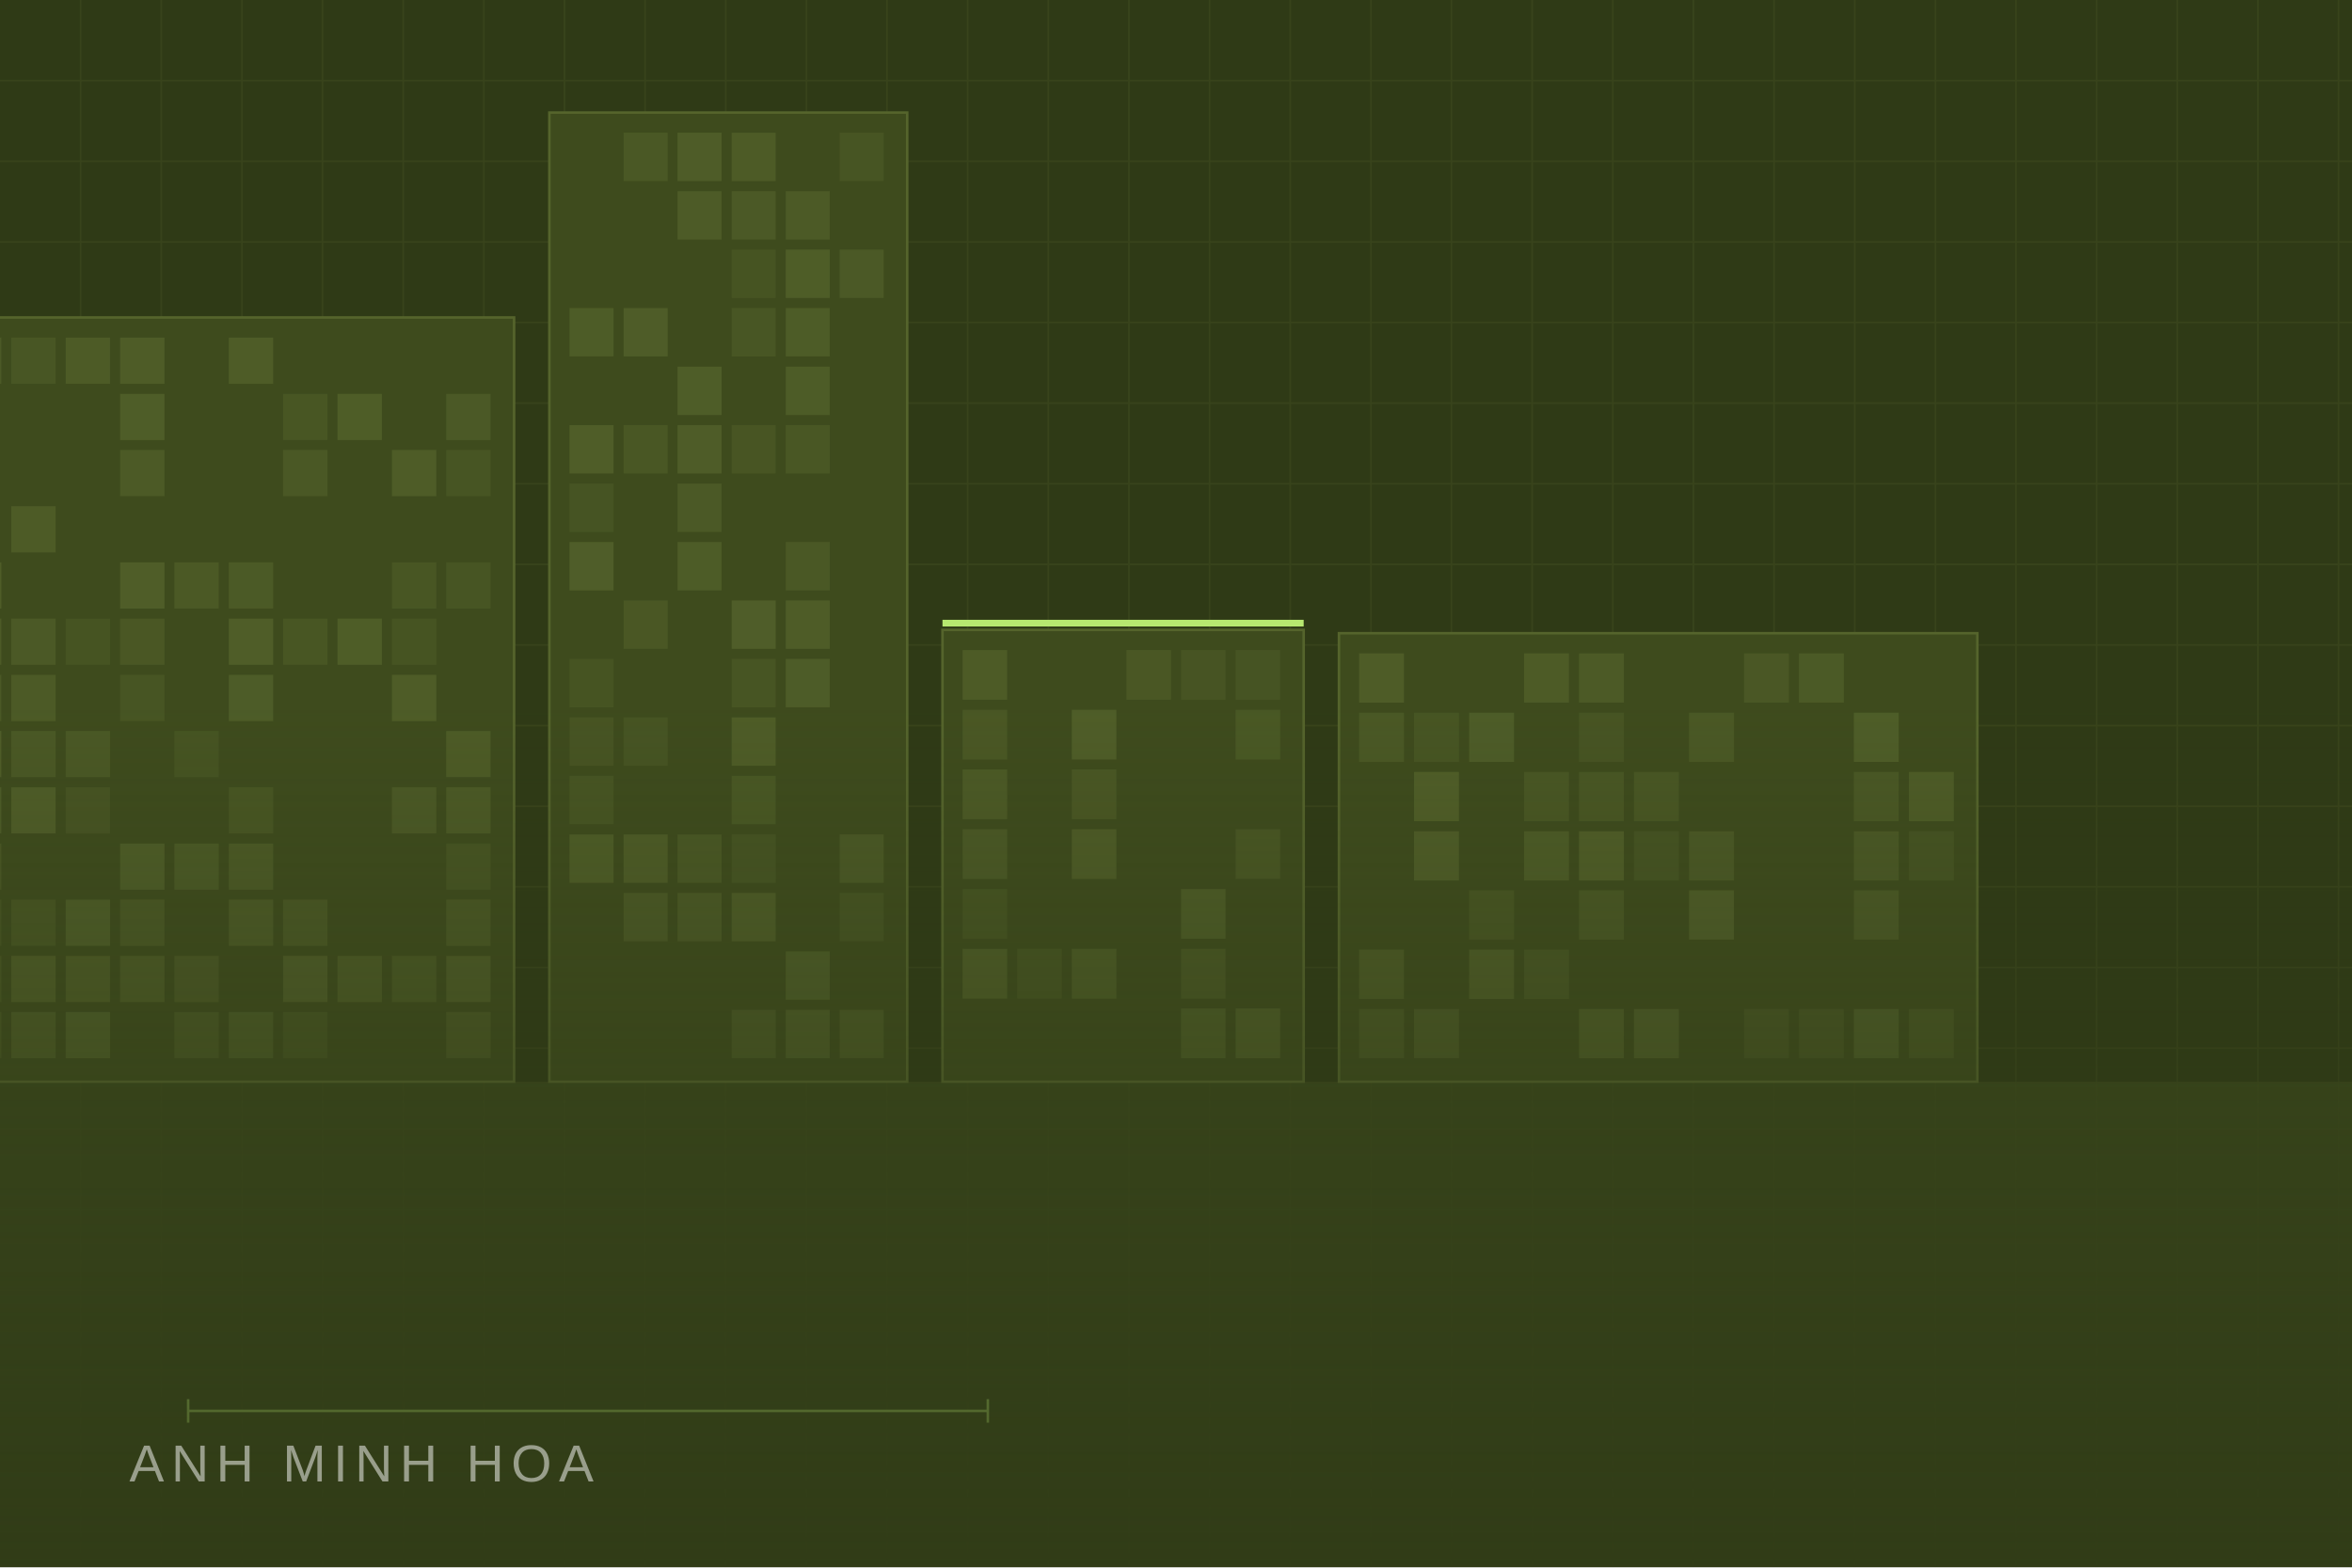
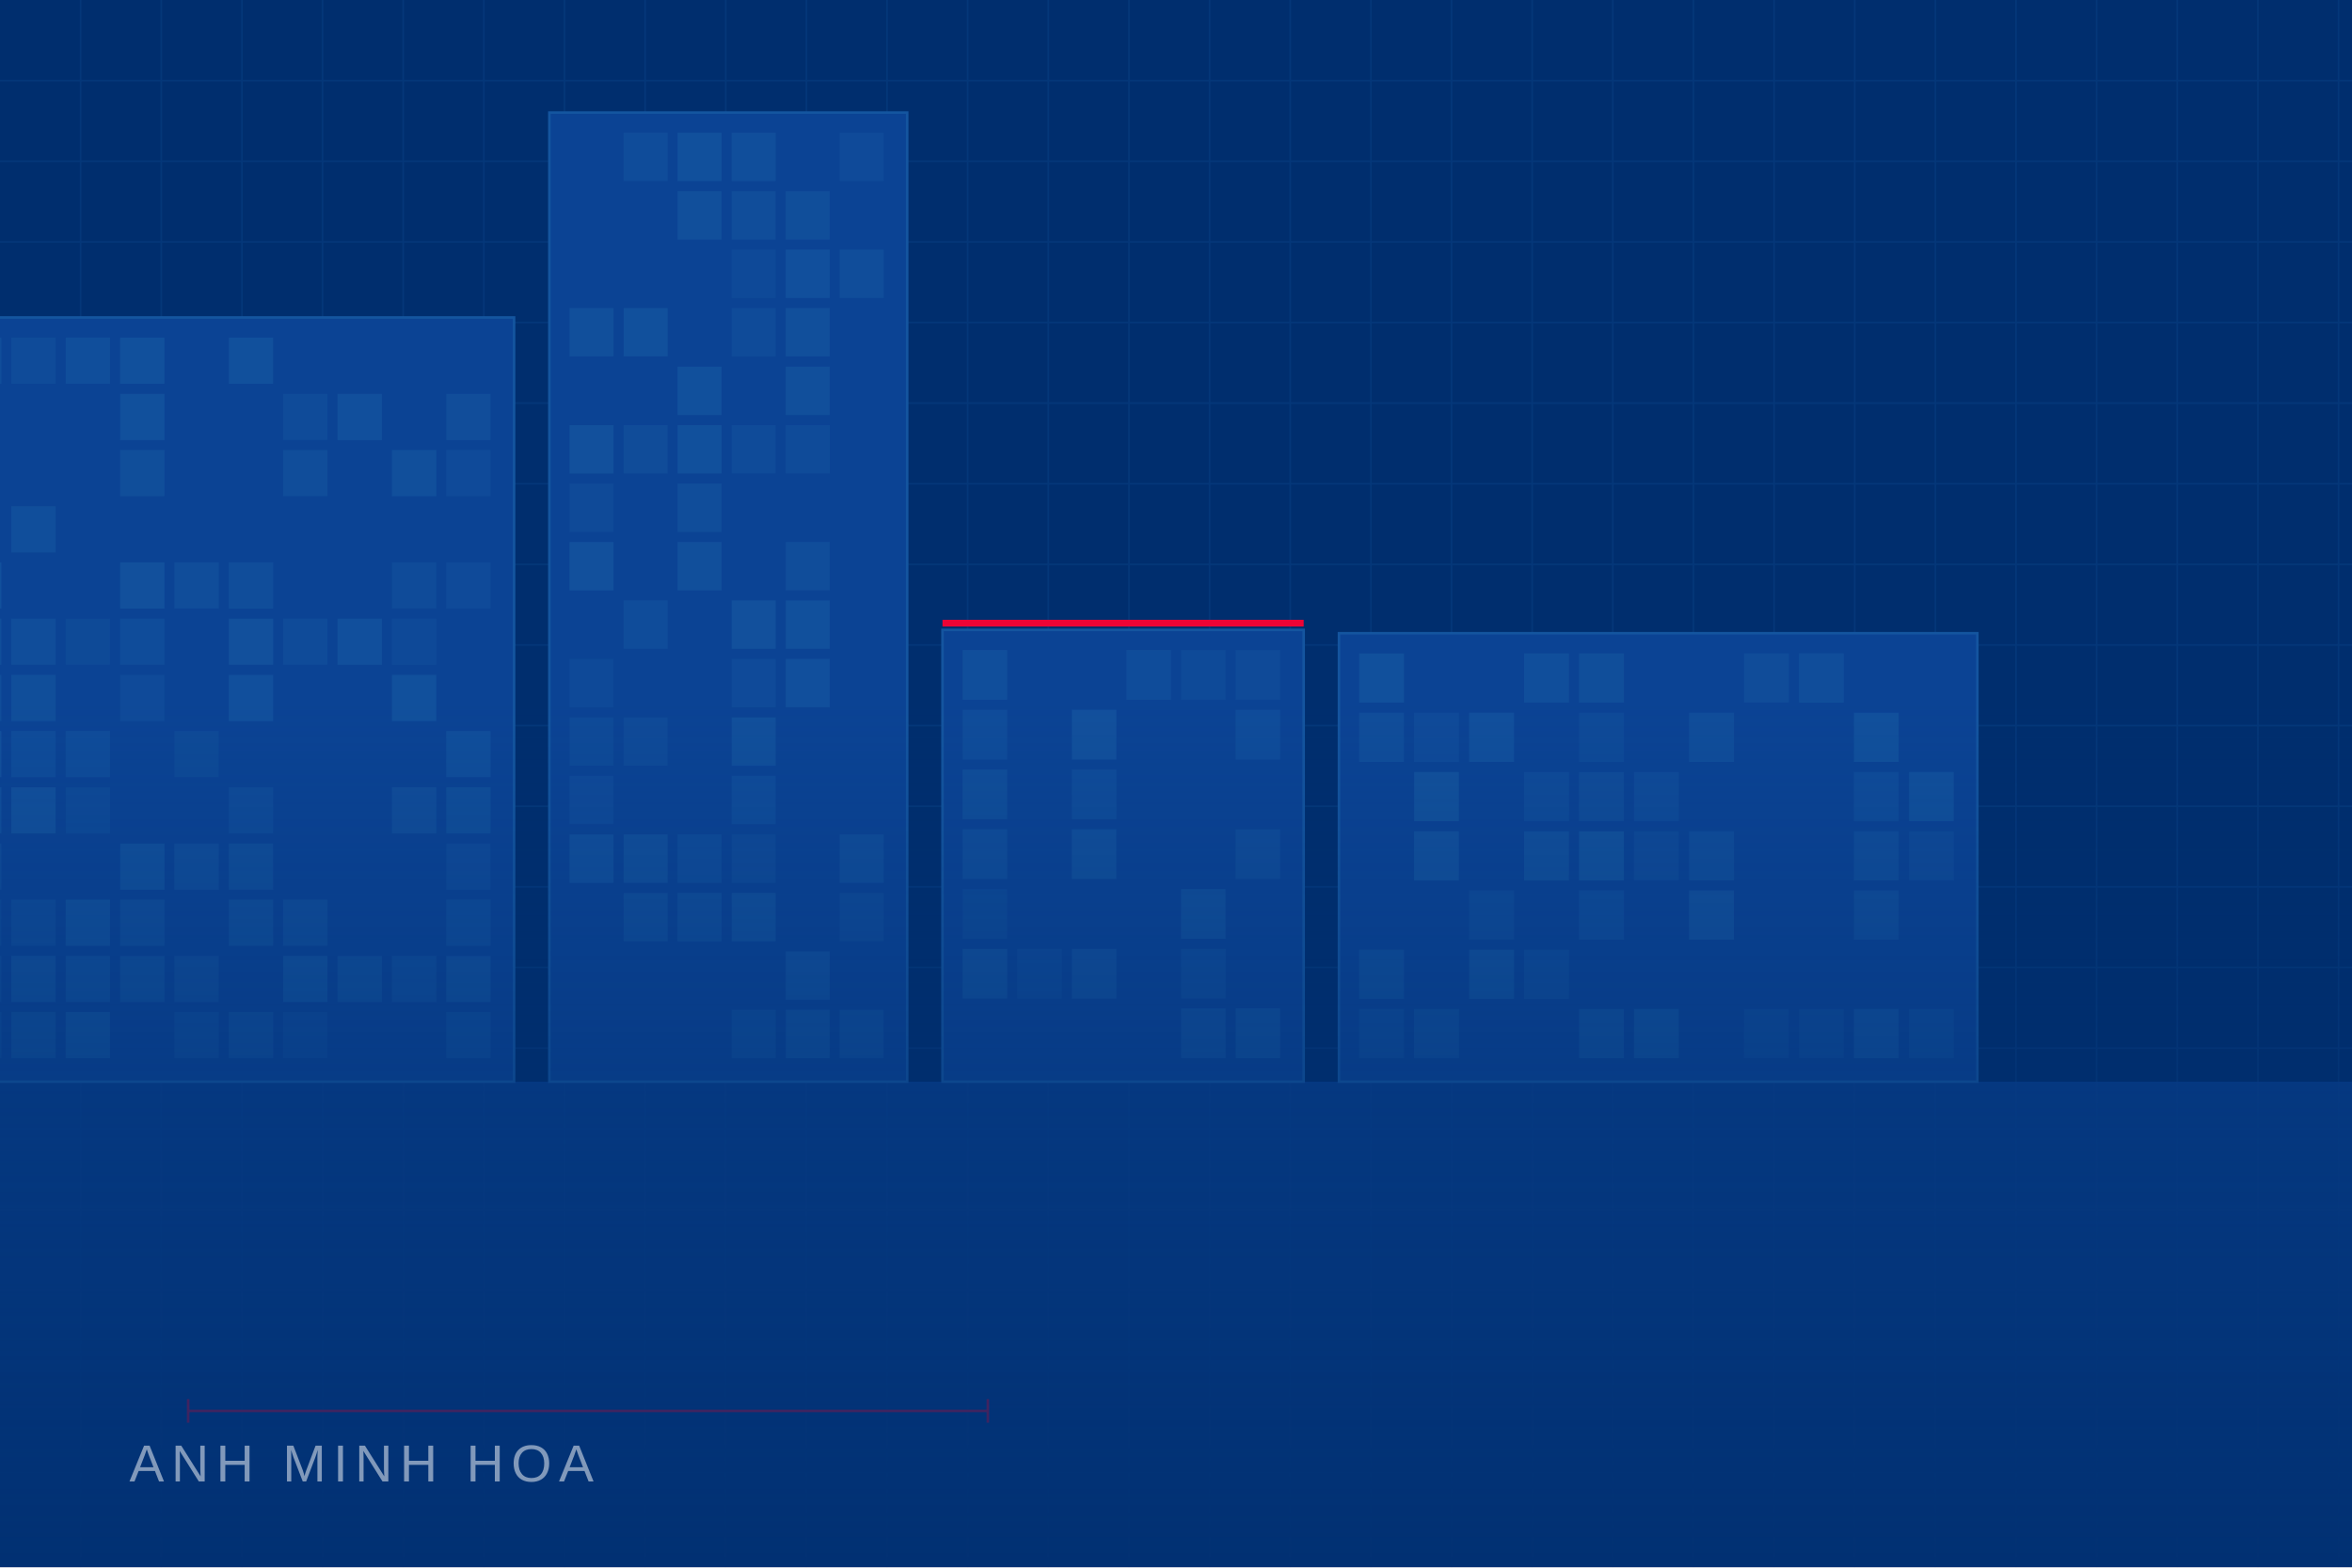
<svg xmlns="http://www.w3.org/2000/svg" viewBox="0 0 1400 933" width="1400" height="933" role="img" aria-label="Ảnh minh họa công trình">
-   <rect width="1400" height="933" fill="#2f3a16" />
-   <g stroke="#55642c" stroke-width="1" opacity="0.22">
+   <rect width="1400" height="933" fill="#002e6e" />
+   <g stroke="#14559f" stroke-width="1" opacity="0.22">
    <line x1="48" y1="0" x2="48" y2="933" />
    <line x1="96" y1="0" x2="96" y2="933" />
    <line x1="144" y1="0" x2="144" y2="933" />
    <line x1="192" y1="0" x2="192" y2="933" />
    <line x1="240" y1="0" x2="240" y2="933" />
    <line x1="288" y1="0" x2="288" y2="933" />
    <line x1="336" y1="0" x2="336" y2="933" />
    <line x1="384" y1="0" x2="384" y2="933" />
    <line x1="432" y1="0" x2="432" y2="933" />
    <line x1="480" y1="0" x2="480" y2="933" />
    <line x1="528" y1="0" x2="528" y2="933" />
    <line x1="576" y1="0" x2="576" y2="933" />
    <line x1="624" y1="0" x2="624" y2="933" />
    <line x1="672" y1="0" x2="672" y2="933" />
    <line x1="720" y1="0" x2="720" y2="933" />
    <line x1="768" y1="0" x2="768" y2="933" />
    <line x1="816" y1="0" x2="816" y2="933" />
    <line x1="864" y1="0" x2="864" y2="933" />
    <line x1="912" y1="0" x2="912" y2="933" />
    <line x1="960" y1="0" x2="960" y2="933" />
    <line x1="1008" y1="0" x2="1008" y2="933" />
    <line x1="1056" y1="0" x2="1056" y2="933" />
    <line x1="1104" y1="0" x2="1104" y2="933" />
    <line x1="1152" y1="0" x2="1152" y2="933" />
    <line x1="1200" y1="0" x2="1200" y2="933" />
    <line x1="1248" y1="0" x2="1248" y2="933" />
    <line x1="1296" y1="0" x2="1296" y2="933" />
    <line x1="1344" y1="0" x2="1344" y2="933" />
    <line x1="1392" y1="0" x2="1392" y2="933" />
    <line x1="0" y1="48" x2="1400" y2="48" />
    <line x1="0" y1="96" x2="1400" y2="96" />
    <line x1="0" y1="144" x2="1400" y2="144" />
    <line x1="0" y1="192" x2="1400" y2="192" />
    <line x1="0" y1="240" x2="1400" y2="240" />
    <line x1="0" y1="288" x2="1400" y2="288" />
    <line x1="0" y1="336" x2="1400" y2="336" />
    <line x1="0" y1="384" x2="1400" y2="384" />
    <line x1="0" y1="432" x2="1400" y2="432" />
    <line x1="0" y1="480" x2="1400" y2="480" />
    <line x1="0" y1="528" x2="1400" y2="528" />
    <line x1="0" y1="576" x2="1400" y2="576" />
    <line x1="0" y1="624" x2="1400" y2="624" />
    <line x1="0" y1="672" x2="1400" y2="672" />
    <line x1="0" y1="720" x2="1400" y2="720" />
    <line x1="0" y1="768" x2="1400" y2="768" />
    <line x1="0" y1="816" x2="1400" y2="816" />
    <line x1="0" y1="864" x2="1400" y2="864" />
    <line x1="0" y1="912" x2="1400" y2="912" />
  </g>
-   <rect x="0" y="644" width="1400" height="289" fill="#3e4b1d" opacity="0.75" />
-   <rect x="-70" y="189" width="376" height="455" fill="#3e4b1d" stroke="#55642c" stroke-width="1.5" />
-   <rect x="-58.0" y="234.5" width="26.4" height="27.5" fill="#55642c" opacity="0.71" />
-   <rect x="-58.0" y="334.8" width="26.4" height="27.5" fill="#55642c" opacity="0.57" />
-   <rect x="-58.0" y="468.7" width="26.4" height="27.5" fill="#55642c" opacity="0.73" />
-   <rect x="-58.0" y="502.2" width="26.4" height="27.5" fill="#55642c" opacity="0.74" />
-   <rect x="-58.0" y="535.6" width="26.4" height="27.5" fill="#55642c" opacity="0.36" />
-   <rect x="-58.0" y="569.1" width="26.4" height="27.5" fill="#55642c" opacity="0.63" />
-   <rect x="-25.6" y="201.0" width="26.4" height="27.5" fill="#55642c" opacity="0.56" />
-   <rect x="-25.6" y="334.8" width="26.4" height="27.5" fill="#55642c" opacity="0.69" />
-   <rect x="-25.6" y="368.3" width="26.4" height="27.5" fill="#55642c" opacity="0.61" />
-   <rect x="-25.6" y="401.8" width="26.4" height="27.5" fill="#55642c" opacity="0.54" />
-   <rect x="-25.6" y="435.2" width="26.4" height="27.5" fill="#55642c" opacity="0.73" />
-   <rect x="-25.6" y="468.7" width="26.4" height="27.5" fill="#55642c" opacity="0.67" />
-   <rect x="-25.6" y="502.2" width="26.4" height="27.5" fill="#55642c" opacity="0.49" />
-   <rect x="-25.6" y="535.6" width="26.4" height="27.5" fill="#55642c" opacity="0.36" />
-   <rect x="-25.6" y="569.1" width="26.4" height="27.5" fill="#55642c" opacity="0.44" />
-   <rect x="-25.6" y="602.5" width="26.4" height="27.5" fill="#55642c" opacity="0.42" />
-   <rect x="6.7" y="201.0" width="26.4" height="27.5" fill="#55642c" opacity="0.45" />
-   <rect x="6.7" y="301.4" width="26.4" height="27.5" fill="#55642c" opacity="0.62" />
-   <rect x="6.7" y="368.3" width="26.4" height="27.5" fill="#55642c" opacity="0.56" />
-   <rect x="6.7" y="401.8" width="26.4" height="27.5" fill="#55642c" opacity="0.61" />
-   <rect x="6.7" y="435.2" width="26.4" height="27.5" fill="#55642c" opacity="0.52" />
-   <rect x="6.7" y="468.7" width="26.4" height="27.5" fill="#55642c" opacity="0.73" />
-   <rect x="6.7" y="535.6" width="26.4" height="27.5" fill="#55642c" opacity="0.44" />
-   <rect x="6.7" y="569.1" width="26.4" height="27.5" fill="#55642c" opacity="0.68" />
-   <rect x="6.7" y="602.5" width="26.4" height="27.5" fill="#55642c" opacity="0.61" />
-   <rect x="39.1" y="201.0" width="26.4" height="27.5" fill="#55642c" opacity="0.62" />
-   <rect x="39.1" y="368.3" width="26.4" height="27.5" fill="#55642c" opacity="0.35" />
-   <rect x="39.1" y="435.2" width="26.4" height="27.5" fill="#55642c" opacity="0.52" />
-   <rect x="39.1" y="468.7" width="26.4" height="27.5" fill="#55642c" opacity="0.36" />
-   <rect x="39.1" y="535.6" width="26.4" height="27.5" fill="#55642c" opacity="0.72" />
-   <rect x="39.1" y="569.1" width="26.4" height="27.5" fill="#55642c" opacity="0.62" />
-   <rect x="39.1" y="602.5" width="26.4" height="27.5" fill="#55642c" opacity="0.72" />
-   <rect x="71.5" y="201.0" width="26.4" height="27.5" fill="#55642c" opacity="0.69" />
-   <rect x="71.5" y="234.5" width="26.4" height="27.5" fill="#55642c" opacity="0.72" />
-   <rect x="71.5" y="267.9" width="26.4" height="27.5" fill="#55642c" opacity="0.60" />
-   <rect x="71.5" y="334.8" width="26.4" height="27.5" fill="#55642c" opacity="0.73" />
-   <rect x="71.5" y="368.3" width="26.4" height="27.5" fill="#55642c" opacity="0.50" />
-   <rect x="71.5" y="401.8" width="26.4" height="27.5" fill="#55642c" opacity="0.40" />
-   <rect x="71.5" y="502.2" width="26.4" height="27.5" fill="#55642c" opacity="0.72" />
-   <rect x="71.5" y="535.6" width="26.4" height="27.5" fill="#55642c" opacity="0.54" />
-   <rect x="71.5" y="569.1" width="26.4" height="27.5" fill="#55642c" opacity="0.61" />
-   <rect x="103.8" y="334.8" width="26.4" height="27.5" fill="#55642c" opacity="0.55" />
-   <rect x="103.8" y="435.2" width="26.4" height="27.5" fill="#55642c" opacity="0.35" />
-   <rect x="103.8" y="502.2" width="26.4" height="27.5" fill="#55642c" opacity="0.59" />
-   <rect x="103.8" y="569.1" width="26.4" height="27.5" fill="#55642c" opacity="0.49" />
-   <rect x="103.8" y="602.5" width="26.4" height="27.5" fill="#55642c" opacity="0.46" />
-   <rect x="136.2" y="201.0" width="26.4" height="27.5" fill="#55642c" opacity="0.69" />
-   <rect x="136.2" y="334.8" width="26.4" height="27.5" fill="#55642c" opacity="0.59" />
-   <rect x="136.2" y="368.3" width="26.4" height="27.5" fill="#55642c" opacity="0.73" />
-   <rect x="136.2" y="401.8" width="26.4" height="27.5" fill="#55642c" opacity="0.67" />
-   <rect x="136.2" y="468.7" width="26.4" height="27.5" fill="#55642c" opacity="0.43" />
-   <rect x="136.2" y="502.2" width="26.4" height="27.5" fill="#55642c" opacity="0.61" />
-   <rect x="136.2" y="535.6" width="26.4" height="27.5" fill="#55642c" opacity="0.60" />
-   <rect x="136.2" y="602.5" width="26.4" height="27.5" fill="#55642c" opacity="0.59" />
-   <rect x="168.5" y="234.5" width="26.4" height="27.5" fill="#55642c" opacity="0.43" />
-   <rect x="168.5" y="267.9" width="26.4" height="27.5" fill="#55642c" opacity="0.53" />
-   <rect x="168.5" y="368.3" width="26.4" height="27.5" fill="#55642c" opacity="0.43" />
-   <rect x="168.5" y="535.6" width="26.4" height="27.5" fill="#55642c" opacity="0.53" />
-   <rect x="168.5" y="569.1" width="26.4" height="27.5" fill="#55642c" opacity="0.70" />
-   <rect x="168.5" y="602.5" width="26.4" height="27.5" fill="#55642c" opacity="0.37" />
-   <rect x="200.9" y="234.5" width="26.4" height="27.5" fill="#55642c" opacity="0.71" />
-   <rect x="200.9" y="368.3" width="26.4" height="27.5" fill="#55642c" opacity="0.71" />
-   <rect x="200.9" y="569.1" width="26.4" height="27.5" fill="#55642c" opacity="0.60" />
-   <rect x="233.3" y="267.9" width="26.4" height="27.5" fill="#55642c" opacity="0.68" />
-   <rect x="233.3" y="334.8" width="26.4" height="27.5" fill="#55642c" opacity="0.43" />
-   <rect x="233.3" y="368.3" width="26.4" height="27.5" fill="#55642c" opacity="0.37" />
-   <rect x="233.3" y="401.8" width="26.4" height="27.5" fill="#55642c" opacity="0.69" />
-   <rect x="233.3" y="468.7" width="26.4" height="27.5" fill="#55642c" opacity="0.58" />
-   <rect x="233.3" y="569.1" width="26.4" height="27.5" fill="#55642c" opacity="0.51" />
-   <rect x="265.6" y="234.5" width="26.4" height="27.5" fill="#55642c" opacity="0.58" />
-   <rect x="265.6" y="267.9" width="26.4" height="27.5" fill="#55642c" opacity="0.40" />
-   <rect x="265.6" y="334.8" width="26.4" height="27.5" fill="#55642c" opacity="0.40" />
-   <rect x="265.6" y="435.2" width="26.4" height="27.5" fill="#55642c" opacity="0.62" />
-   <rect x="265.6" y="468.7" width="26.4" height="27.5" fill="#55642c" opacity="0.60" />
-   <rect x="265.6" y="502.2" width="26.4" height="27.5" fill="#55642c" opacity="0.39" />
-   <rect x="265.6" y="535.6" width="26.4" height="27.5" fill="#55642c" opacity="0.52" />
-   <rect x="265.6" y="569.1" width="26.4" height="27.5" fill="#55642c" opacity="0.63" />
-   <rect x="265.6" y="602.5" width="26.4" height="27.5" fill="#55642c" opacity="0.50" />
-   <rect x="327" y="67" width="213" height="577" fill="#3e4b1d" stroke="#55642c" stroke-width="1.5" />
-   <rect x="339.0" y="183.4" width="26.2" height="28.8" fill="#55642c" opacity="0.66" />
-   <rect x="339.0" y="253.1" width="26.2" height="28.8" fill="#55642c" opacity="0.73" />
-   <rect x="339.0" y="287.9" width="26.2" height="28.8" fill="#55642c" opacity="0.38" />
-   <rect x="339.0" y="322.7" width="26.2" height="28.8" fill="#55642c" opacity="0.74" />
-   <rect x="339.0" y="392.3" width="26.2" height="28.8" fill="#55642c" opacity="0.37" />
-   <rect x="339.0" y="427.1" width="26.2" height="28.8" fill="#55642c" opacity="0.36" />
-   <rect x="339.0" y="461.9" width="26.2" height="28.8" fill="#55642c" opacity="0.40" />
-   <rect x="339.0" y="496.8" width="26.2" height="28.8" fill="#55642c" opacity="0.71" />
-   <rect x="371.2" y="79.0" width="26.2" height="28.8" fill="#55642c" opacity="0.52" />
-   <rect x="371.2" y="183.4" width="26.2" height="28.8" fill="#55642c" opacity="0.70" />
-   <rect x="371.2" y="253.1" width="26.2" height="28.8" fill="#55642c" opacity="0.48" />
-   <rect x="371.2" y="357.5" width="26.2" height="28.8" fill="#55642c" opacity="0.50" />
-   <rect x="371.2" y="427.1" width="26.2" height="28.8" fill="#55642c" opacity="0.38" />
-   <rect x="371.2" y="496.8" width="26.2" height="28.8" fill="#55642c" opacity="0.68" />
-   <rect x="371.2" y="531.6" width="26.2" height="28.8" fill="#55642c" opacity="0.56" />
-   <rect x="403.3" y="79.0" width="26.2" height="28.8" fill="#55642c" opacity="0.70" />
-   <rect x="403.3" y="113.8" width="26.2" height="28.8" fill="#55642c" opacity="0.63" />
-   <rect x="403.3" y="218.3" width="26.2" height="28.8" fill="#55642c" opacity="0.72" />
-   <rect x="403.3" y="253.1" width="26.2" height="28.8" fill="#55642c" opacity="0.70" />
-   <rect x="403.3" y="287.9" width="26.2" height="28.8" fill="#55642c" opacity="0.56" />
-   <rect x="403.3" y="322.7" width="26.2" height="28.8" fill="#55642c" opacity="0.66" />
-   <rect x="403.3" y="496.8" width="26.2" height="28.8" fill="#55642c" opacity="0.52" />
-   <rect x="403.3" y="531.6" width="26.2" height="28.8" fill="#55642c" opacity="0.57" />
-   <rect x="435.5" y="79.0" width="26.2" height="28.8" fill="#55642c" opacity="0.62" />
-   <rect x="435.5" y="113.8" width="26.2" height="28.8" fill="#55642c" opacity="0.56" />
-   <rect x="435.5" y="148.6" width="26.2" height="28.8" fill="#55642c" opacity="0.37" />
-   <rect x="435.5" y="183.4" width="26.2" height="28.8" fill="#55642c" opacity="0.45" />
-   <rect x="435.5" y="253.1" width="26.2" height="28.8" fill="#55642c" opacity="0.41" />
-   <rect x="435.5" y="357.5" width="26.2" height="28.8" fill="#55642c" opacity="0.74" />
-   <rect x="435.5" y="392.3" width="26.2" height="28.8" fill="#55642c" opacity="0.39" />
-   <rect x="435.5" y="427.1" width="26.2" height="28.8" fill="#55642c" opacity="0.68" />
-   <rect x="435.5" y="461.9" width="26.2" height="28.8" fill="#55642c" opacity="0.51" />
-   <rect x="435.5" y="496.8" width="26.2" height="28.8" fill="#55642c" opacity="0.38" />
-   <rect x="435.5" y="531.6" width="26.2" height="28.8" fill="#55642c" opacity="0.68" />
-   <rect x="435.5" y="601.2" width="26.2" height="28.8" fill="#55642c" opacity="0.52" />
-   <rect x="467.7" y="113.8" width="26.2" height="28.8" fill="#55642c" opacity="0.60" />
-   <rect x="467.7" y="148.6" width="26.2" height="28.8" fill="#55642c" opacity="0.71" />
-   <rect x="467.7" y="183.4" width="26.2" height="28.8" fill="#55642c" opacity="0.66" />
-   <rect x="467.7" y="218.3" width="26.2" height="28.8" fill="#55642c" opacity="0.66" />
-   <rect x="467.7" y="253.1" width="26.2" height="28.8" fill="#55642c" opacity="0.47" />
-   <rect x="467.7" y="322.7" width="26.2" height="28.8" fill="#55642c" opacity="0.54" />
-   <rect x="467.7" y="357.5" width="26.2" height="28.8" fill="#55642c" opacity="0.69" />
-   <rect x="467.7" y="392.3" width="26.2" height="28.8" fill="#55642c" opacity="0.67" />
-   <rect x="467.7" y="566.4" width="26.2" height="28.8" fill="#55642c" opacity="0.67" />
-   <rect x="467.7" y="601.2" width="26.2" height="28.8" fill="#55642c" opacity="0.63" />
-   <rect x="499.8" y="79.0" width="26.2" height="28.8" fill="#55642c" opacity="0.39" />
-   <rect x="499.8" y="148.6" width="26.2" height="28.8" fill="#55642c" opacity="0.57" />
-   <rect x="499.8" y="496.8" width="26.2" height="28.8" fill="#55642c" opacity="0.57" />
-   <rect x="499.8" y="531.6" width="26.2" height="28.8" fill="#55642c" opacity="0.38" />
-   <rect x="499.8" y="601.2" width="26.2" height="28.8" fill="#55642c" opacity="0.55" />
-   <rect x="561" y="375" width="215" height="269" fill="#3e4b1d" stroke="#55642c" stroke-width="1.5" />
-   <rect x="573.0" y="387.0" width="26.5" height="29.6" fill="#55642c" opacity="0.62" />
-   <rect x="573.0" y="422.6" width="26.5" height="29.6" fill="#55642c" opacity="0.50" />
-   <rect x="573.0" y="458.1" width="26.5" height="29.6" fill="#55642c" opacity="0.61" />
-   <rect x="573.0" y="493.7" width="26.5" height="29.6" fill="#55642c" opacity="0.57" />
-   <rect x="573.0" y="529.3" width="26.5" height="29.6" fill="#55642c" opacity="0.35" />
-   <rect x="573.0" y="564.9" width="26.5" height="29.6" fill="#55642c" opacity="0.68" />
-   <rect x="605.5" y="564.9" width="26.5" height="29.6" fill="#55642c" opacity="0.37" />
-   <rect x="638.0" y="422.6" width="26.5" height="29.6" fill="#55642c" opacity="0.73" />
-   <rect x="638.0" y="458.1" width="26.5" height="29.6" fill="#55642c" opacity="0.50" />
-   <rect x="638.0" y="493.7" width="26.5" height="29.6" fill="#55642c" opacity="0.68" />
-   <rect x="638.0" y="564.9" width="26.5" height="29.6" fill="#55642c" opacity="0.64" />
-   <rect x="670.5" y="387.0" width="26.5" height="29.6" fill="#55642c" opacity="0.50" />
-   <rect x="703.0" y="387.0" width="26.5" height="29.6" fill="#55642c" opacity="0.36" />
-   <rect x="703.0" y="529.3" width="26.5" height="29.6" fill="#55642c" opacity="0.66" />
-   <rect x="703.0" y="564.9" width="26.5" height="29.6" fill="#55642c" opacity="0.46" />
-   <rect x="703.0" y="600.4" width="26.5" height="29.6" fill="#55642c" opacity="0.64" />
-   <rect x="735.5" y="387.0" width="26.5" height="29.6" fill="#55642c" opacity="0.38" />
-   <rect x="735.5" y="422.6" width="26.5" height="29.6" fill="#55642c" opacity="0.51" />
-   <rect x="735.5" y="493.7" width="26.5" height="29.6" fill="#55642c" opacity="0.48" />
-   <rect x="735.5" y="600.4" width="26.5" height="29.6" fill="#55642c" opacity="0.68" />
-   <rect x="561" y="369" width="215" height="4" fill="#b7e870" />
-   <rect x="797" y="377" width="380" height="267" fill="#3e4b1d" stroke="#55642c" stroke-width="1.5" />
-   <rect x="809.0" y="389.0" width="26.7" height="29.3" fill="#55642c" opacity="0.69" />
-   <rect x="809.0" y="424.3" width="26.7" height="29.3" fill="#55642c" opacity="0.53" />
-   <rect x="809.0" y="565.4" width="26.7" height="29.3" fill="#55642c" opacity="0.60" />
-   <rect x="809.0" y="600.7" width="26.7" height="29.3" fill="#55642c" opacity="0.47" />
-   <rect x="841.7" y="424.3" width="26.7" height="29.3" fill="#55642c" opacity="0.40" />
-   <rect x="841.7" y="459.6" width="26.7" height="29.3" fill="#55642c" opacity="0.75" />
-   <rect x="841.7" y="494.9" width="26.7" height="29.3" fill="#55642c" opacity="0.73" />
-   <rect x="841.7" y="600.7" width="26.7" height="29.3" fill="#55642c" opacity="0.57" />
-   <rect x="874.5" y="424.3" width="26.7" height="29.3" fill="#55642c" opacity="0.67" />
-   <rect x="874.5" y="530.1" width="26.7" height="29.3" fill="#55642c" opacity="0.44" />
-   <rect x="874.5" y="565.4" width="26.7" height="29.3" fill="#55642c" opacity="0.69" />
-   <rect x="907.2" y="389.0" width="26.7" height="29.3" fill="#55642c" opacity="0.62" />
-   <rect x="907.2" y="459.6" width="26.7" height="29.3" fill="#55642c" opacity="0.46" />
-   <rect x="907.2" y="494.9" width="26.7" height="29.3" fill="#55642c" opacity="0.66" />
-   <rect x="907.2" y="565.4" width="26.7" height="29.3" fill="#55642c" opacity="0.45" />
-   <rect x="939.9" y="389.0" width="26.7" height="29.3" fill="#55642c" opacity="0.60" />
-   <rect x="939.9" y="424.3" width="26.7" height="29.3" fill="#55642c" opacity="0.36" />
-   <rect x="939.9" y="459.6" width="26.7" height="29.3" fill="#55642c" opacity="0.48" />
-   <rect x="939.9" y="494.9" width="26.7" height="29.3" fill="#55642c" opacity="0.75" />
-   <rect x="939.9" y="530.1" width="26.7" height="29.3" fill="#55642c" opacity="0.52" />
-   <rect x="939.9" y="600.7" width="26.7" height="29.3" fill="#55642c" opacity="0.68" />
-   <rect x="972.6" y="459.6" width="26.7" height="29.3" fill="#55642c" opacity="0.46" />
-   <rect x="972.6" y="494.9" width="26.7" height="29.3" fill="#55642c" opacity="0.38" />
-   <rect x="972.6" y="600.7" width="26.7" height="29.3" fill="#55642c" opacity="0.70" />
-   <rect x="1005.4" y="424.3" width="26.7" height="29.3" fill="#55642c" opacity="0.54" />
-   <rect x="1005.4" y="494.9" width="26.7" height="29.3" fill="#55642c" opacity="0.57" />
-   <rect x="1005.4" y="530.1" width="26.7" height="29.3" fill="#55642c" opacity="0.74" />
-   <rect x="1038.1" y="389.0" width="26.7" height="29.3" fill="#55642c" opacity="0.49" />
-   <rect x="1038.1" y="600.7" width="26.7" height="29.3" fill="#55642c" opacity="0.36" />
-   <rect x="1070.8" y="389.0" width="26.7" height="29.3" fill="#55642c" opacity="0.59" />
-   <rect x="1070.8" y="600.7" width="26.7" height="29.3" fill="#55642c" opacity="0.36" />
-   <rect x="1103.5" y="424.3" width="26.7" height="29.3" fill="#55642c" opacity="0.72" />
-   <rect x="1103.5" y="459.6" width="26.7" height="29.3" fill="#55642c" opacity="0.52" />
-   <rect x="1103.5" y="494.9" width="26.7" height="29.3" fill="#55642c" opacity="0.57" />
-   <rect x="1103.5" y="530.1" width="26.7" height="29.3" fill="#55642c" opacity="0.56" />
-   <rect x="1103.5" y="600.7" width="26.7" height="29.3" fill="#55642c" opacity="0.67" />
-   <rect x="1136.3" y="459.6" width="26.7" height="29.3" fill="#55642c" opacity="0.69" />
-   <rect x="1136.3" y="494.9" width="26.7" height="29.3" fill="#55642c" opacity="0.38" />
-   <rect x="1136.3" y="600.7" width="26.7" height="29.3" fill="#55642c" opacity="0.42" />
-   <g stroke="#b7e870" stroke-width="1.5" opacity="0.85">
+   <rect x="0" y="644" width="1400" height="289" fill="#0b4394" opacity="0.75" />
+   <rect x="-70" y="189" width="376" height="455" fill="#0b4394" stroke="#14559f" stroke-width="1.5" />
+   <rect x="-58.0" y="234.5" width="26.4" height="27.5" fill="#14559f" opacity="0.71" />
+   <rect x="-58.0" y="334.8" width="26.4" height="27.5" fill="#14559f" opacity="0.57" />
+   <rect x="-58.0" y="468.7" width="26.4" height="27.5" fill="#14559f" opacity="0.73" />
+   <rect x="-58.0" y="502.2" width="26.4" height="27.5" fill="#14559f" opacity="0.74" />
+   <rect x="-58.0" y="535.6" width="26.4" height="27.5" fill="#14559f" opacity="0.36" />
+   <rect x="-58.0" y="569.1" width="26.4" height="27.5" fill="#14559f" opacity="0.63" />
+   <rect x="-25.6" y="201.0" width="26.4" height="27.5" fill="#14559f" opacity="0.56" />
+   <rect x="-25.6" y="334.8" width="26.4" height="27.5" fill="#14559f" opacity="0.69" />
+   <rect x="-25.6" y="368.3" width="26.4" height="27.5" fill="#14559f" opacity="0.61" />
+   <rect x="-25.6" y="401.8" width="26.4" height="27.5" fill="#14559f" opacity="0.54" />
+   <rect x="-25.6" y="435.2" width="26.4" height="27.5" fill="#14559f" opacity="0.73" />
+   <rect x="-25.6" y="468.7" width="26.4" height="27.5" fill="#14559f" opacity="0.67" />
+   <rect x="-25.6" y="502.2" width="26.4" height="27.5" fill="#14559f" opacity="0.49" />
+   <rect x="-25.6" y="535.6" width="26.4" height="27.5" fill="#14559f" opacity="0.36" />
+   <rect x="-25.6" y="569.1" width="26.4" height="27.5" fill="#14559f" opacity="0.44" />
+   <rect x="-25.6" y="602.5" width="26.4" height="27.5" fill="#14559f" opacity="0.42" />
+   <rect x="6.7" y="201.0" width="26.4" height="27.5" fill="#14559f" opacity="0.45" />
+   <rect x="6.7" y="301.4" width="26.4" height="27.5" fill="#14559f" opacity="0.62" />
+   <rect x="6.7" y="368.3" width="26.4" height="27.5" fill="#14559f" opacity="0.56" />
+   <rect x="6.7" y="401.8" width="26.4" height="27.5" fill="#14559f" opacity="0.61" />
+   <rect x="6.7" y="435.2" width="26.4" height="27.5" fill="#14559f" opacity="0.52" />
+   <rect x="6.7" y="468.7" width="26.4" height="27.5" fill="#14559f" opacity="0.73" />
+   <rect x="6.7" y="535.6" width="26.4" height="27.5" fill="#14559f" opacity="0.44" />
+   <rect x="6.7" y="569.1" width="26.4" height="27.5" fill="#14559f" opacity="0.68" />
+   <rect x="6.7" y="602.5" width="26.4" height="27.5" fill="#14559f" opacity="0.61" />
+   <rect x="39.1" y="201.0" width="26.4" height="27.5" fill="#14559f" opacity="0.62" />
+   <rect x="39.1" y="368.3" width="26.4" height="27.5" fill="#14559f" opacity="0.35" />
+   <rect x="39.1" y="435.2" width="26.4" height="27.5" fill="#14559f" opacity="0.52" />
+   <rect x="39.1" y="468.7" width="26.4" height="27.5" fill="#14559f" opacity="0.36" />
+   <rect x="39.1" y="535.6" width="26.4" height="27.5" fill="#14559f" opacity="0.72" />
+   <rect x="39.1" y="569.1" width="26.4" height="27.5" fill="#14559f" opacity="0.62" />
+   <rect x="39.1" y="602.5" width="26.4" height="27.5" fill="#14559f" opacity="0.72" />
+   <rect x="71.5" y="201.0" width="26.4" height="27.5" fill="#14559f" opacity="0.69" />
+   <rect x="71.5" y="234.5" width="26.4" height="27.5" fill="#14559f" opacity="0.72" />
+   <rect x="71.5" y="267.9" width="26.4" height="27.5" fill="#14559f" opacity="0.60" />
+   <rect x="71.5" y="334.8" width="26.4" height="27.5" fill="#14559f" opacity="0.73" />
+   <rect x="71.5" y="368.3" width="26.4" height="27.5" fill="#14559f" opacity="0.50" />
+   <rect x="71.5" y="401.8" width="26.4" height="27.5" fill="#14559f" opacity="0.40" />
+   <rect x="71.5" y="502.2" width="26.4" height="27.5" fill="#14559f" opacity="0.72" />
+   <rect x="71.5" y="535.6" width="26.4" height="27.5" fill="#14559f" opacity="0.54" />
+   <rect x="71.5" y="569.1" width="26.4" height="27.5" fill="#14559f" opacity="0.61" />
+   <rect x="103.8" y="334.8" width="26.4" height="27.5" fill="#14559f" opacity="0.55" />
+   <rect x="103.8" y="435.2" width="26.4" height="27.5" fill="#14559f" opacity="0.35" />
+   <rect x="103.8" y="502.2" width="26.4" height="27.5" fill="#14559f" opacity="0.59" />
+   <rect x="103.8" y="569.1" width="26.4" height="27.5" fill="#14559f" opacity="0.49" />
+   <rect x="103.8" y="602.5" width="26.4" height="27.5" fill="#14559f" opacity="0.46" />
+   <rect x="136.2" y="201.0" width="26.4" height="27.5" fill="#14559f" opacity="0.69" />
+   <rect x="136.2" y="334.8" width="26.4" height="27.5" fill="#14559f" opacity="0.59" />
+   <rect x="136.2" y="368.3" width="26.4" height="27.5" fill="#14559f" opacity="0.73" />
+   <rect x="136.2" y="401.8" width="26.4" height="27.5" fill="#14559f" opacity="0.67" />
+   <rect x="136.2" y="468.7" width="26.4" height="27.5" fill="#14559f" opacity="0.43" />
+   <rect x="136.2" y="502.2" width="26.4" height="27.5" fill="#14559f" opacity="0.61" />
+   <rect x="136.2" y="535.6" width="26.4" height="27.5" fill="#14559f" opacity="0.60" />
+   <rect x="136.2" y="602.5" width="26.4" height="27.5" fill="#14559f" opacity="0.59" />
+   <rect x="168.5" y="234.5" width="26.4" height="27.5" fill="#14559f" opacity="0.43" />
+   <rect x="168.5" y="267.9" width="26.4" height="27.5" fill="#14559f" opacity="0.53" />
+   <rect x="168.5" y="368.3" width="26.4" height="27.5" fill="#14559f" opacity="0.43" />
+   <rect x="168.5" y="535.6" width="26.4" height="27.5" fill="#14559f" opacity="0.53" />
+   <rect x="168.5" y="569.1" width="26.4" height="27.5" fill="#14559f" opacity="0.70" />
+   <rect x="168.5" y="602.5" width="26.4" height="27.5" fill="#14559f" opacity="0.37" />
+   <rect x="200.9" y="234.5" width="26.4" height="27.5" fill="#14559f" opacity="0.71" />
+   <rect x="200.9" y="368.3" width="26.4" height="27.5" fill="#14559f" opacity="0.71" />
+   <rect x="200.9" y="569.1" width="26.4" height="27.5" fill="#14559f" opacity="0.60" />
+   <rect x="233.3" y="267.9" width="26.4" height="27.5" fill="#14559f" opacity="0.68" />
+   <rect x="233.3" y="334.8" width="26.4" height="27.5" fill="#14559f" opacity="0.43" />
+   <rect x="233.3" y="368.3" width="26.4" height="27.5" fill="#14559f" opacity="0.37" />
+   <rect x="233.3" y="401.8" width="26.4" height="27.5" fill="#14559f" opacity="0.69" />
+   <rect x="233.3" y="468.7" width="26.4" height="27.5" fill="#14559f" opacity="0.58" />
+   <rect x="233.3" y="569.1" width="26.4" height="27.5" fill="#14559f" opacity="0.51" />
+   <rect x="265.6" y="234.5" width="26.4" height="27.5" fill="#14559f" opacity="0.58" />
+   <rect x="265.6" y="267.9" width="26.4" height="27.5" fill="#14559f" opacity="0.40" />
+   <rect x="265.6" y="334.8" width="26.4" height="27.5" fill="#14559f" opacity="0.40" />
+   <rect x="265.6" y="435.2" width="26.4" height="27.5" fill="#14559f" opacity="0.62" />
+   <rect x="265.6" y="468.7" width="26.4" height="27.5" fill="#14559f" opacity="0.60" />
+   <rect x="265.6" y="502.2" width="26.4" height="27.5" fill="#14559f" opacity="0.39" />
+   <rect x="265.6" y="535.6" width="26.4" height="27.5" fill="#14559f" opacity="0.52" />
+   <rect x="265.6" y="569.1" width="26.4" height="27.5" fill="#14559f" opacity="0.63" />
+   <rect x="265.6" y="602.5" width="26.4" height="27.5" fill="#14559f" opacity="0.50" />
+   <rect x="327" y="67" width="213" height="577" fill="#0b4394" stroke="#14559f" stroke-width="1.5" />
+   <rect x="339.0" y="183.4" width="26.2" height="28.8" fill="#14559f" opacity="0.66" />
+   <rect x="339.0" y="253.1" width="26.2" height="28.8" fill="#14559f" opacity="0.73" />
+   <rect x="339.0" y="287.9" width="26.2" height="28.8" fill="#14559f" opacity="0.38" />
+   <rect x="339.0" y="322.7" width="26.2" height="28.8" fill="#14559f" opacity="0.74" />
+   <rect x="339.0" y="392.3" width="26.2" height="28.8" fill="#14559f" opacity="0.37" />
+   <rect x="339.0" y="427.1" width="26.2" height="28.8" fill="#14559f" opacity="0.36" />
+   <rect x="339.0" y="461.9" width="26.2" height="28.8" fill="#14559f" opacity="0.40" />
+   <rect x="339.0" y="496.8" width="26.2" height="28.8" fill="#14559f" opacity="0.71" />
+   <rect x="371.2" y="79.0" width="26.2" height="28.8" fill="#14559f" opacity="0.52" />
+   <rect x="371.2" y="183.4" width="26.2" height="28.8" fill="#14559f" opacity="0.70" />
+   <rect x="371.2" y="253.1" width="26.2" height="28.8" fill="#14559f" opacity="0.48" />
+   <rect x="371.2" y="357.5" width="26.2" height="28.8" fill="#14559f" opacity="0.50" />
+   <rect x="371.2" y="427.1" width="26.2" height="28.8" fill="#14559f" opacity="0.38" />
+   <rect x="371.2" y="496.8" width="26.2" height="28.8" fill="#14559f" opacity="0.68" />
+   <rect x="371.2" y="531.6" width="26.2" height="28.8" fill="#14559f" opacity="0.56" />
+   <rect x="403.3" y="79.0" width="26.2" height="28.8" fill="#14559f" opacity="0.70" />
+   <rect x="403.3" y="113.8" width="26.2" height="28.8" fill="#14559f" opacity="0.63" />
+   <rect x="403.3" y="218.3" width="26.2" height="28.8" fill="#14559f" opacity="0.72" />
+   <rect x="403.3" y="253.1" width="26.2" height="28.8" fill="#14559f" opacity="0.70" />
+   <rect x="403.3" y="287.9" width="26.2" height="28.8" fill="#14559f" opacity="0.56" />
+   <rect x="403.3" y="322.7" width="26.2" height="28.8" fill="#14559f" opacity="0.66" />
+   <rect x="403.3" y="496.8" width="26.2" height="28.8" fill="#14559f" opacity="0.52" />
+   <rect x="403.3" y="531.6" width="26.2" height="28.8" fill="#14559f" opacity="0.57" />
+   <rect x="435.5" y="79.0" width="26.2" height="28.8" fill="#14559f" opacity="0.62" />
+   <rect x="435.5" y="113.8" width="26.2" height="28.8" fill="#14559f" opacity="0.56" />
+   <rect x="435.5" y="148.6" width="26.2" height="28.8" fill="#14559f" opacity="0.37" />
+   <rect x="435.5" y="183.4" width="26.2" height="28.8" fill="#14559f" opacity="0.45" />
+   <rect x="435.5" y="253.1" width="26.2" height="28.8" fill="#14559f" opacity="0.41" />
+   <rect x="435.5" y="357.5" width="26.2" height="28.8" fill="#14559f" opacity="0.74" />
+   <rect x="435.5" y="392.3" width="26.2" height="28.8" fill="#14559f" opacity="0.39" />
+   <rect x="435.5" y="427.1" width="26.2" height="28.8" fill="#14559f" opacity="0.68" />
+   <rect x="435.5" y="461.9" width="26.2" height="28.8" fill="#14559f" opacity="0.51" />
+   <rect x="435.5" y="496.8" width="26.2" height="28.8" fill="#14559f" opacity="0.38" />
+   <rect x="435.5" y="531.6" width="26.2" height="28.8" fill="#14559f" opacity="0.68" />
+   <rect x="435.5" y="601.2" width="26.2" height="28.8" fill="#14559f" opacity="0.52" />
+   <rect x="467.7" y="113.8" width="26.2" height="28.8" fill="#14559f" opacity="0.60" />
+   <rect x="467.7" y="148.6" width="26.2" height="28.8" fill="#14559f" opacity="0.71" />
+   <rect x="467.7" y="183.4" width="26.2" height="28.8" fill="#14559f" opacity="0.66" />
+   <rect x="467.7" y="218.3" width="26.2" height="28.8" fill="#14559f" opacity="0.66" />
+   <rect x="467.7" y="253.1" width="26.2" height="28.8" fill="#14559f" opacity="0.47" />
+   <rect x="467.7" y="322.7" width="26.2" height="28.8" fill="#14559f" opacity="0.54" />
+   <rect x="467.7" y="357.5" width="26.2" height="28.8" fill="#14559f" opacity="0.69" />
+   <rect x="467.7" y="392.3" width="26.2" height="28.8" fill="#14559f" opacity="0.67" />
+   <rect x="467.7" y="566.4" width="26.2" height="28.8" fill="#14559f" opacity="0.67" />
+   <rect x="467.7" y="601.2" width="26.2" height="28.8" fill="#14559f" opacity="0.63" />
+   <rect x="499.8" y="79.0" width="26.2" height="28.8" fill="#14559f" opacity="0.39" />
+   <rect x="499.8" y="148.6" width="26.2" height="28.8" fill="#14559f" opacity="0.57" />
+   <rect x="499.8" y="496.8" width="26.2" height="28.8" fill="#14559f" opacity="0.57" />
+   <rect x="499.8" y="531.6" width="26.2" height="28.8" fill="#14559f" opacity="0.38" />
+   <rect x="499.8" y="601.2" width="26.2" height="28.8" fill="#14559f" opacity="0.55" />
+   <rect x="561" y="375" width="215" height="269" fill="#0b4394" stroke="#14559f" stroke-width="1.5" />
+   <rect x="573.0" y="387.0" width="26.5" height="29.6" fill="#14559f" opacity="0.62" />
+   <rect x="573.0" y="422.6" width="26.5" height="29.6" fill="#14559f" opacity="0.50" />
+   <rect x="573.0" y="458.1" width="26.5" height="29.6" fill="#14559f" opacity="0.61" />
+   <rect x="573.0" y="493.7" width="26.5" height="29.6" fill="#14559f" opacity="0.57" />
+   <rect x="573.0" y="529.3" width="26.5" height="29.6" fill="#14559f" opacity="0.35" />
+   <rect x="573.0" y="564.9" width="26.5" height="29.6" fill="#14559f" opacity="0.68" />
+   <rect x="605.5" y="564.9" width="26.5" height="29.6" fill="#14559f" opacity="0.37" />
+   <rect x="638.0" y="422.6" width="26.5" height="29.6" fill="#14559f" opacity="0.73" />
+   <rect x="638.0" y="458.1" width="26.5" height="29.6" fill="#14559f" opacity="0.50" />
+   <rect x="638.0" y="493.7" width="26.5" height="29.6" fill="#14559f" opacity="0.68" />
+   <rect x="638.0" y="564.9" width="26.5" height="29.6" fill="#14559f" opacity="0.64" />
+   <rect x="670.5" y="387.0" width="26.5" height="29.6" fill="#14559f" opacity="0.50" />
+   <rect x="703.0" y="387.0" width="26.5" height="29.6" fill="#14559f" opacity="0.36" />
+   <rect x="703.0" y="529.3" width="26.5" height="29.6" fill="#14559f" opacity="0.66" />
+   <rect x="703.0" y="564.9" width="26.5" height="29.6" fill="#14559f" opacity="0.46" />
+   <rect x="703.0" y="600.4" width="26.5" height="29.6" fill="#14559f" opacity="0.64" />
+   <rect x="735.5" y="387.0" width="26.5" height="29.6" fill="#14559f" opacity="0.38" />
+   <rect x="735.5" y="422.6" width="26.5" height="29.6" fill="#14559f" opacity="0.51" />
+   <rect x="735.5" y="493.7" width="26.5" height="29.6" fill="#14559f" opacity="0.48" />
+   <rect x="735.5" y="600.4" width="26.5" height="29.6" fill="#14559f" opacity="0.68" />
+   <rect x="561" y="369" width="215" height="4" fill="#ed0435" />
+   <rect x="797" y="377" width="380" height="267" fill="#0b4394" stroke="#14559f" stroke-width="1.5" />
+   <rect x="809.0" y="389.0" width="26.7" height="29.3" fill="#14559f" opacity="0.69" />
+   <rect x="809.0" y="424.3" width="26.7" height="29.3" fill="#14559f" opacity="0.53" />
+   <rect x="809.0" y="565.4" width="26.7" height="29.3" fill="#14559f" opacity="0.60" />
+   <rect x="809.0" y="600.7" width="26.7" height="29.3" fill="#14559f" opacity="0.47" />
+   <rect x="841.7" y="424.3" width="26.7" height="29.3" fill="#14559f" opacity="0.40" />
+   <rect x="841.7" y="459.6" width="26.7" height="29.3" fill="#14559f" opacity="0.75" />
+   <rect x="841.7" y="494.9" width="26.7" height="29.3" fill="#14559f" opacity="0.73" />
+   <rect x="841.7" y="600.7" width="26.7" height="29.3" fill="#14559f" opacity="0.57" />
+   <rect x="874.5" y="424.3" width="26.7" height="29.3" fill="#14559f" opacity="0.67" />
+   <rect x="874.5" y="530.1" width="26.7" height="29.3" fill="#14559f" opacity="0.44" />
+   <rect x="874.5" y="565.4" width="26.7" height="29.3" fill="#14559f" opacity="0.69" />
+   <rect x="907.2" y="389.0" width="26.7" height="29.3" fill="#14559f" opacity="0.62" />
+   <rect x="907.2" y="459.6" width="26.7" height="29.3" fill="#14559f" opacity="0.46" />
+   <rect x="907.2" y="494.9" width="26.7" height="29.3" fill="#14559f" opacity="0.66" />
+   <rect x="907.2" y="565.4" width="26.7" height="29.3" fill="#14559f" opacity="0.45" />
+   <rect x="939.9" y="389.0" width="26.7" height="29.3" fill="#14559f" opacity="0.60" />
+   <rect x="939.9" y="424.3" width="26.7" height="29.3" fill="#14559f" opacity="0.36" />
+   <rect x="939.9" y="459.6" width="26.7" height="29.3" fill="#14559f" opacity="0.48" />
+   <rect x="939.9" y="494.9" width="26.7" height="29.3" fill="#14559f" opacity="0.75" />
+   <rect x="939.9" y="530.1" width="26.7" height="29.3" fill="#14559f" opacity="0.52" />
+   <rect x="939.9" y="600.7" width="26.7" height="29.3" fill="#14559f" opacity="0.68" />
+   <rect x="972.6" y="459.6" width="26.7" height="29.3" fill="#14559f" opacity="0.46" />
+   <rect x="972.6" y="494.9" width="26.7" height="29.3" fill="#14559f" opacity="0.38" />
+   <rect x="972.6" y="600.7" width="26.7" height="29.3" fill="#14559f" opacity="0.70" />
+   <rect x="1005.4" y="424.3" width="26.7" height="29.3" fill="#14559f" opacity="0.54" />
+   <rect x="1005.4" y="494.9" width="26.7" height="29.3" fill="#14559f" opacity="0.57" />
+   <rect x="1005.4" y="530.1" width="26.7" height="29.3" fill="#14559f" opacity="0.74" />
+   <rect x="1038.1" y="389.0" width="26.7" height="29.3" fill="#14559f" opacity="0.49" />
+   <rect x="1038.1" y="600.7" width="26.7" height="29.3" fill="#14559f" opacity="0.36" />
+   <rect x="1070.8" y="389.0" width="26.7" height="29.3" fill="#14559f" opacity="0.59" />
+   <rect x="1070.8" y="600.7" width="26.7" height="29.3" fill="#14559f" opacity="0.36" />
+   <rect x="1103.5" y="424.3" width="26.7" height="29.3" fill="#14559f" opacity="0.72" />
+   <rect x="1103.5" y="459.6" width="26.7" height="29.3" fill="#14559f" opacity="0.52" />
+   <rect x="1103.5" y="494.9" width="26.7" height="29.3" fill="#14559f" opacity="0.57" />
+   <rect x="1103.5" y="530.1" width="26.7" height="29.3" fill="#14559f" opacity="0.56" />
+   <rect x="1103.5" y="600.7" width="26.7" height="29.3" fill="#14559f" opacity="0.67" />
+   <rect x="1136.3" y="459.6" width="26.7" height="29.3" fill="#14559f" opacity="0.69" />
+   <rect x="1136.3" y="494.9" width="26.7" height="29.3" fill="#14559f" opacity="0.38" />
+   <rect x="1136.3" y="600.7" width="26.7" height="29.3" fill="#14559f" opacity="0.42" />
+   <g stroke="#ed0435" stroke-width="1.5" opacity="0.85">
    <line x1="112" y1="840" x2="588" y2="840" />
    <line x1="112" y1="833" x2="112" y2="847" />
    <line x1="588" y1="833" x2="588" y2="847" />
  </g>
  <linearGradient id="g" x1="0" y1="1" x2="0" y2="0">
-     <stop offset="0" stop-color="#2f3a16" stop-opacity="0.85" />
-     <stop offset="0.55" stop-color="#2f3a16" stop-opacity="0" />
+     <stop offset="0" stop-color="#002e6e" stop-opacity="0.85" />
+     <stop offset="0.55" stop-color="#002e6e" stop-opacity="0" />
  </linearGradient>
  <rect width="1400" height="933" fill="url(#g)" />
  <text x="77" y="882" fill="#ffffff" opacity="0.5" font-family="Segoe UI, Arial, sans-serif" font-size="31" letter-spacing="4.3">ANH MINH HOA</text>
</svg>
